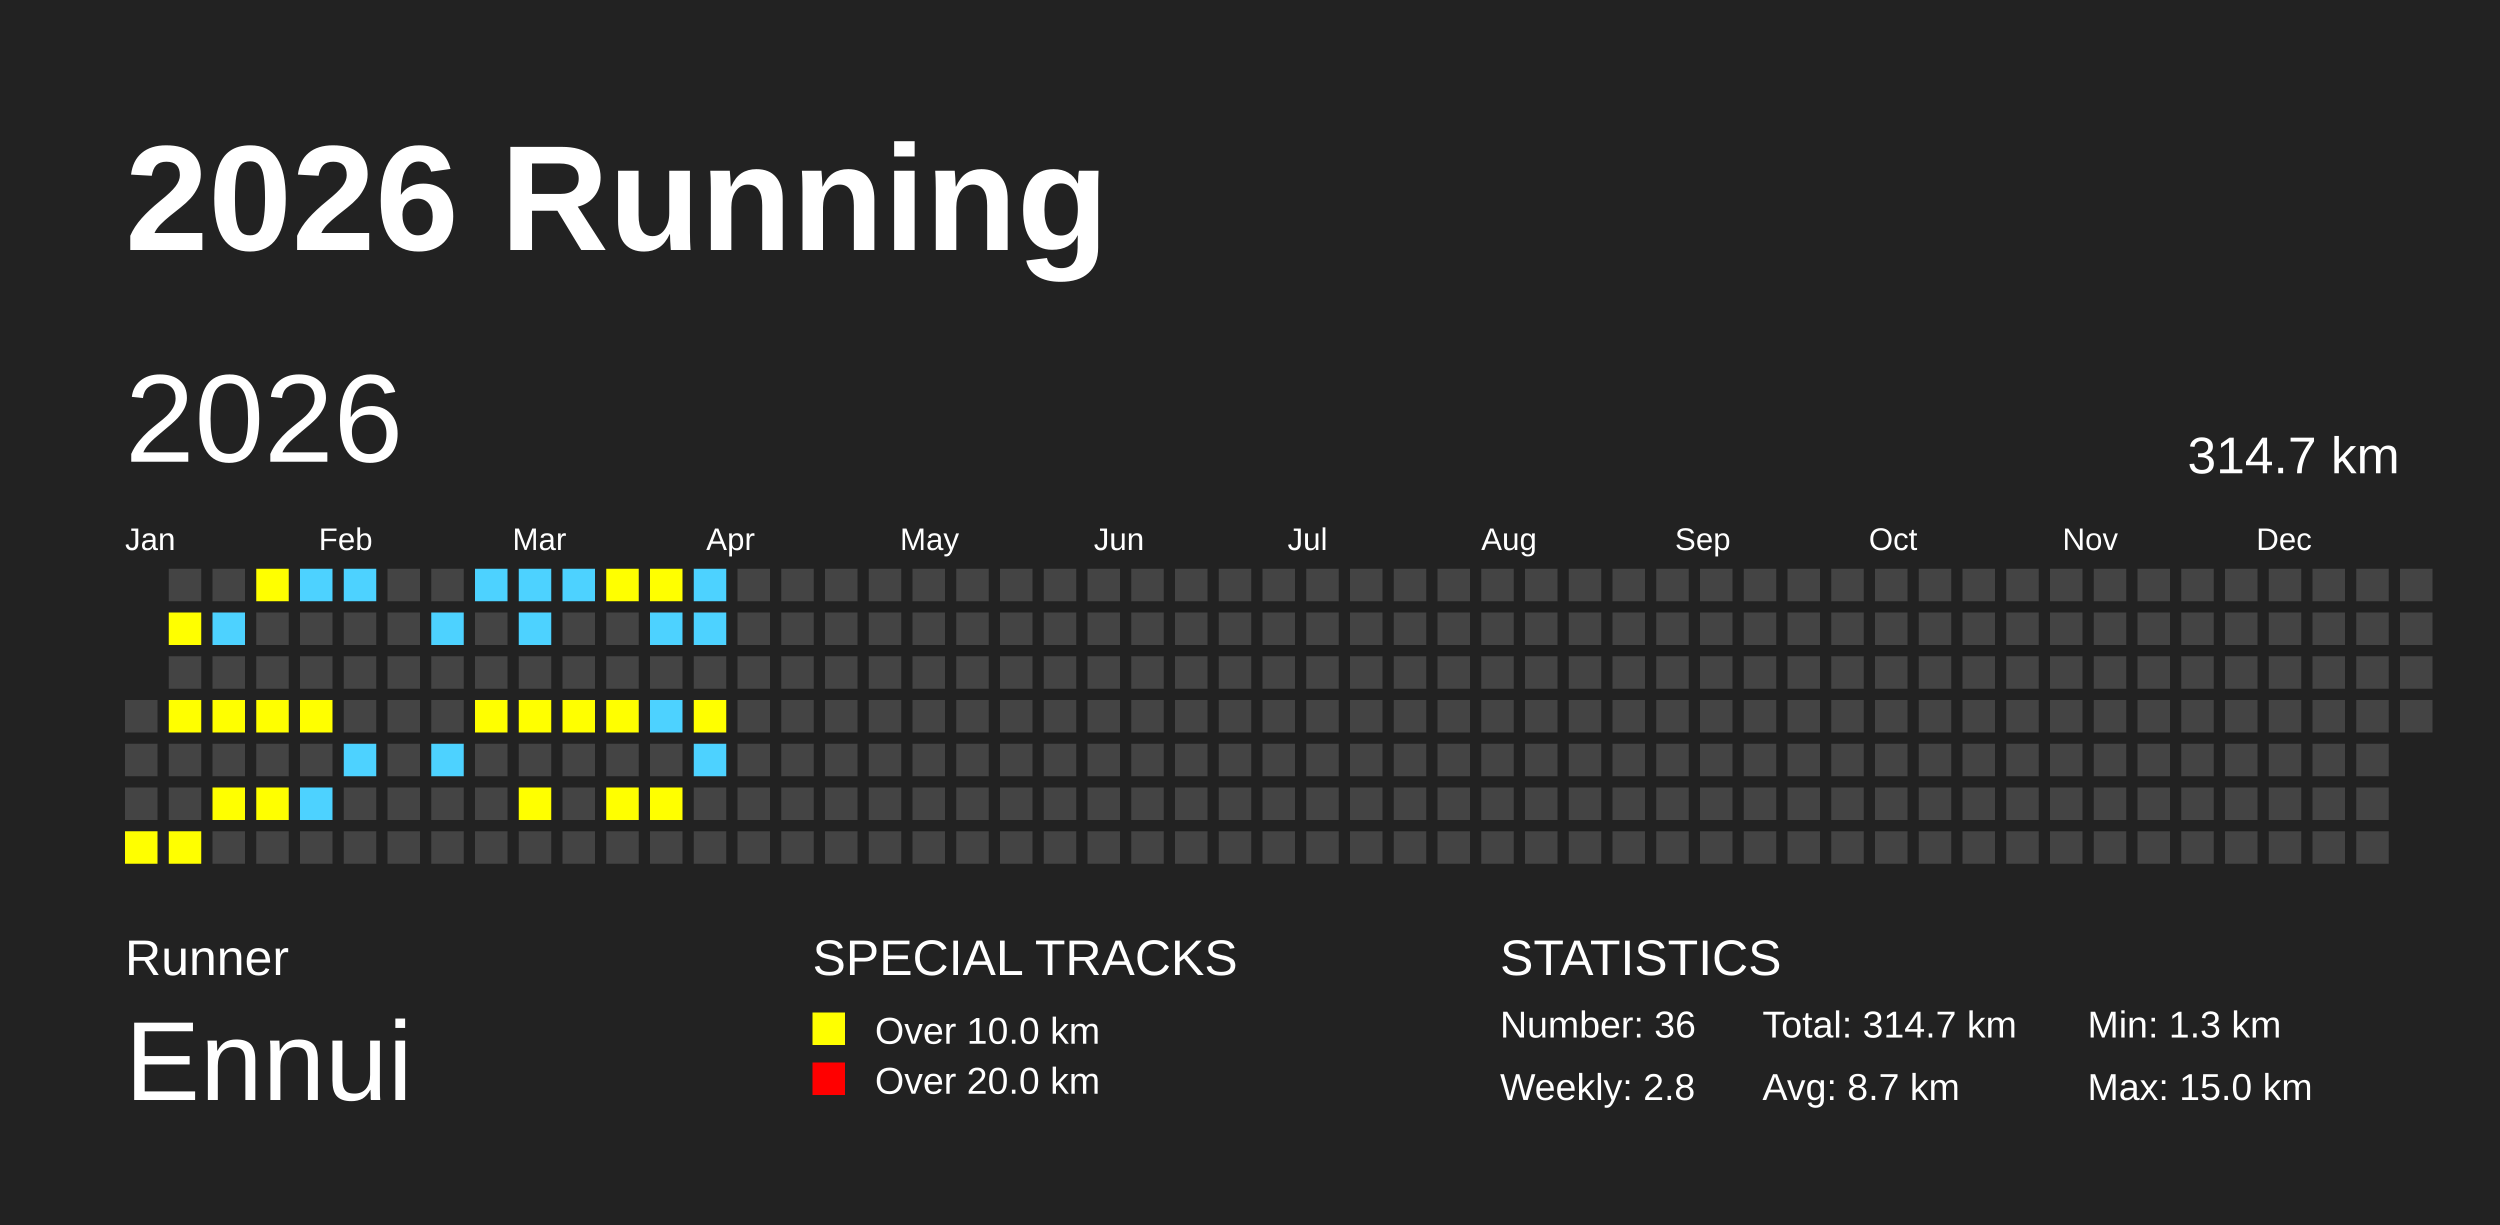
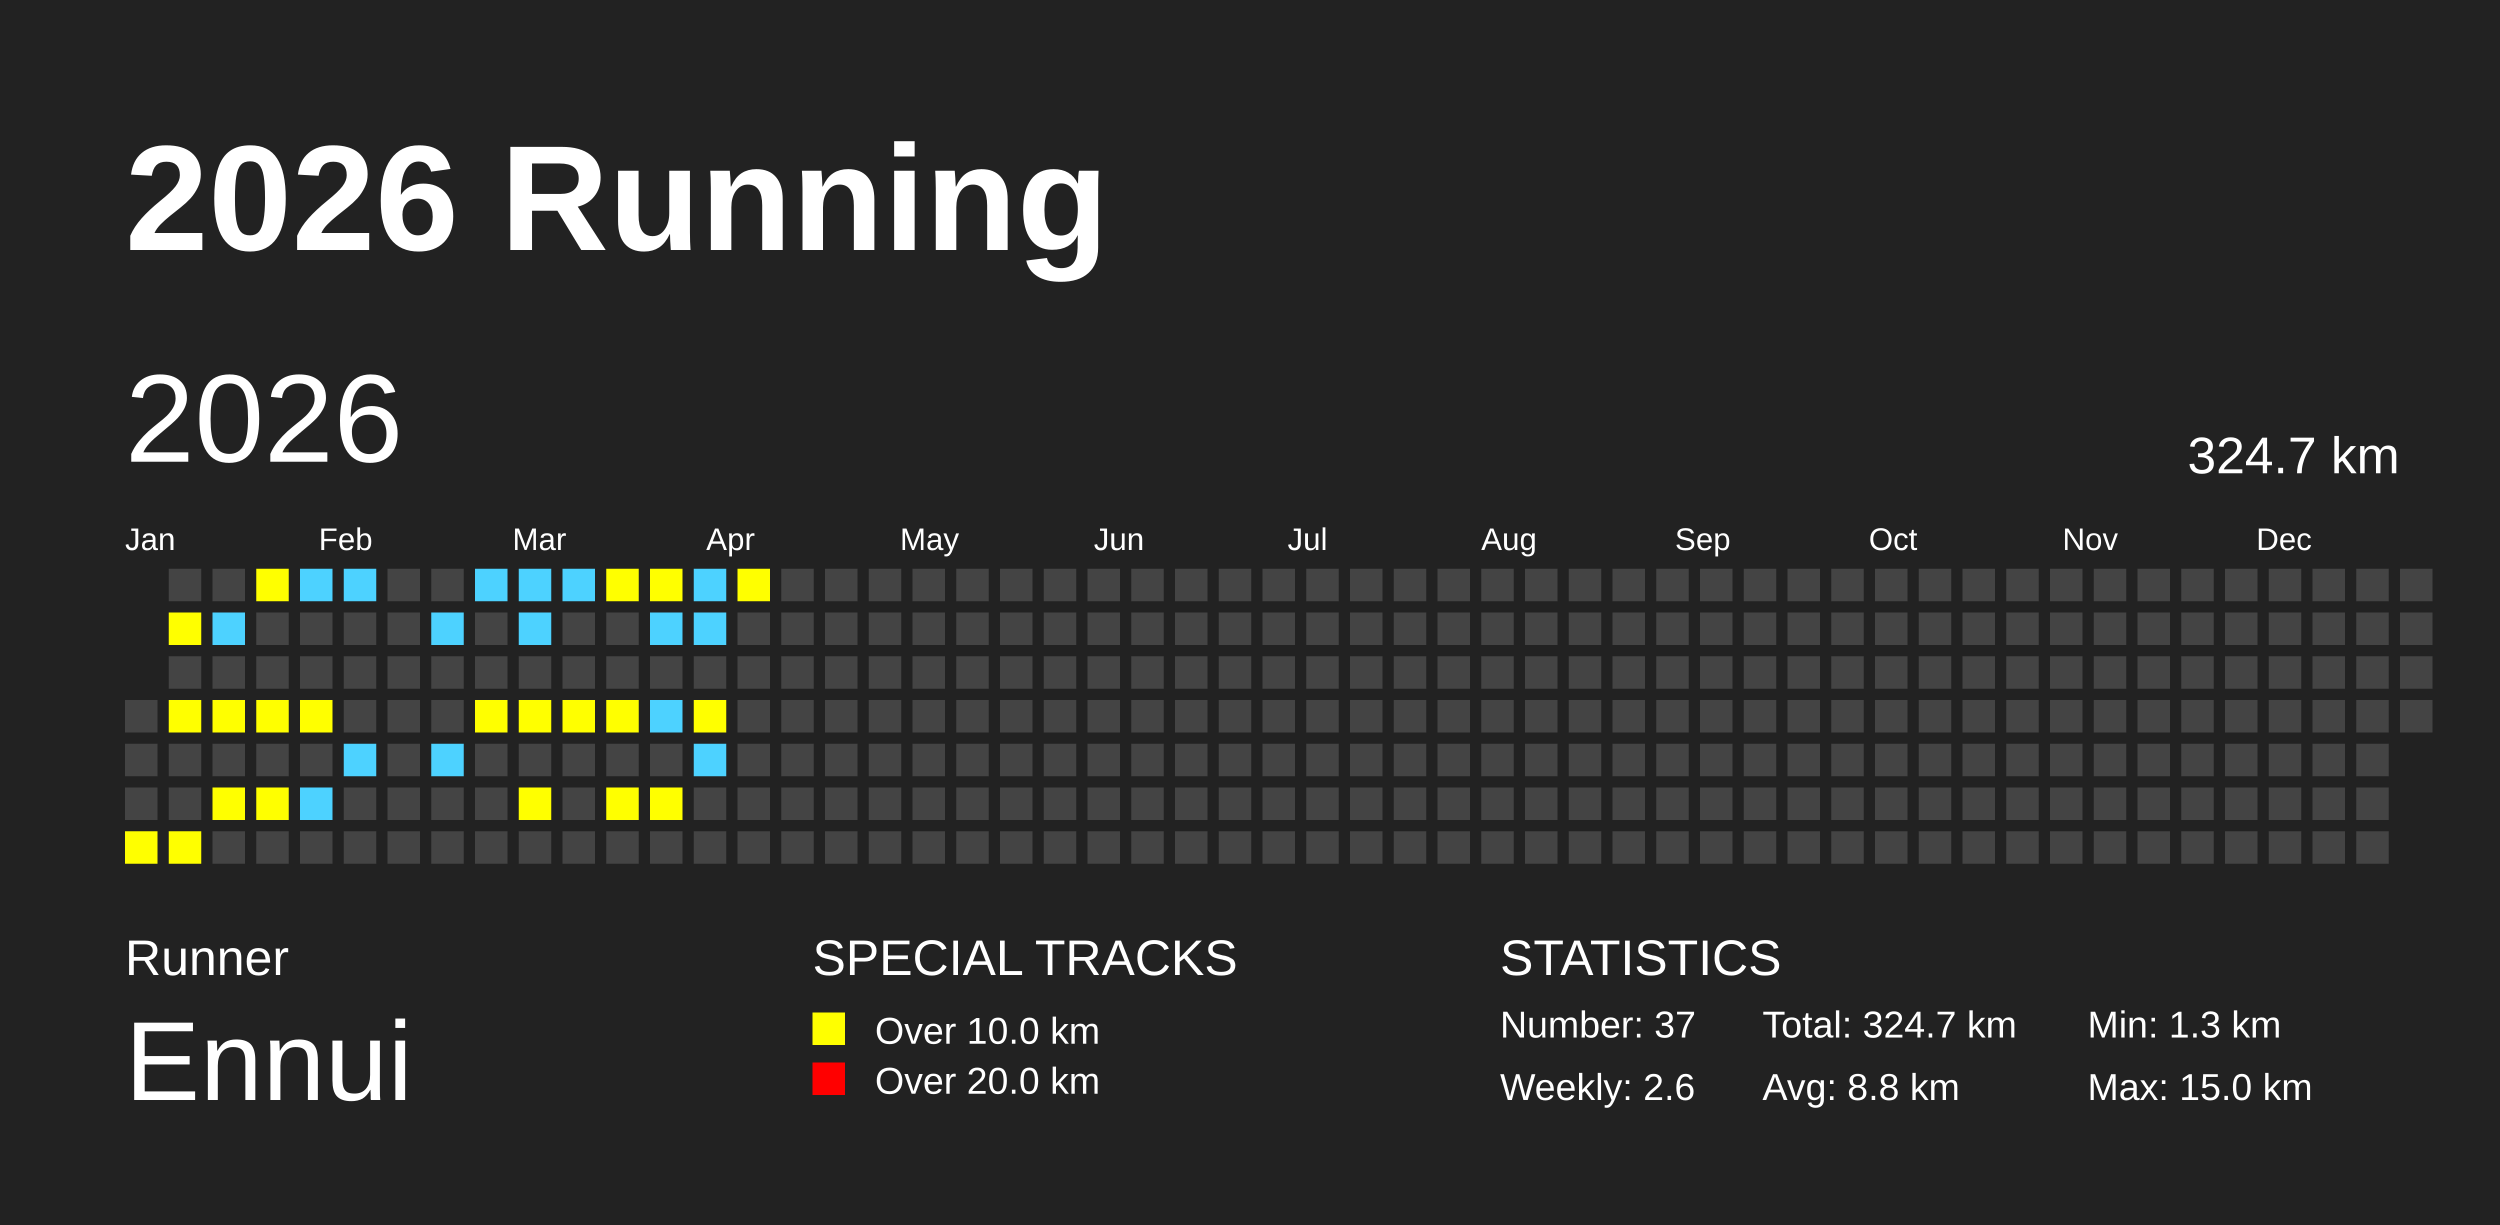
<svg xmlns="http://www.w3.org/2000/svg" baseProfile="full" height="98mm" version="1.1" viewBox="0,0,200,98" width="200mm">
  <defs />
  <rect fill="#222222" height="98" width="200" x="0" y="0" />
  <text fill="#FFFFFF" style="font-size:12px; font-family:Arial; font-weight:bold;" x="10" y="20">2026 Running</text>
  <text fill="#FFFFFF" style="font-size:4px; font-family:Arial" x="10" y="78">Runner</text>
  <text fill="#FFFFFF" style="font-size:9px; font-family:Arial" x="10" y="88">Ennui</text>
  <text fill="#FFFFFF" style="font-size:4px; font-family:Arial" x="65" y="78">SPECIAL TRACKS</text>
  <rect fill="yellow" height="2.6" width="2.6" x="65" y="81" />
  <text fill="#FFFFFF" style="font-size:3px; font-family:Arial" x="70" y="83.5">Over 10.0 km</text>
  <rect fill="red" height="2.6" width="2.6" x="65" y="85" />
  <text fill="#FFFFFF" style="font-size:3px; font-family:Arial" x="70" y="87.5">Over 20.0 km</text>
  <text fill="#FFFFFF" style="font-size:4px; font-family:Arial" x="120" y="78">STATISTICS</text>
-   <text fill="#FFFFFF" style="font-size:3px; font-family:Arial" x="120" y="83">Number: 36</text>
-   <text fill="#FFFFFF" style="font-size:3px; font-family:Arial" x="120" y="88">Weekly: 2.8</text>
-   <text fill="#FFFFFF" style="font-size:3px; font-family:Arial" x="141" y="83">Total: 314.7 km</text>
-   <text fill="#FFFFFF" style="font-size:3px; font-family:Arial" x="141" y="88">Avg: 8.7 km</text>
+   <text fill="#FFFFFF" style="font-size:3px; font-family:Arial" x="120" y="83">Number: 37</text>
+   <text fill="#FFFFFF" style="font-size:3px; font-family:Arial" x="120" y="88">Weekly: 2.6</text>
+   <text fill="#FFFFFF" style="font-size:3px; font-family:Arial" x="141" y="83">Total: 324.7 km</text>
+   <text fill="#FFFFFF" style="font-size:3px; font-family:Arial" x="141" y="88">Avg: 8.8 km</text>
  <text fill="#FFFFFF" style="font-size:3px; font-family:Arial" x="167" y="83">Min: 1.3 km</text>
  <text fill="#FFFFFF" style="font-size:3px; font-family:Arial" x="167" y="88">Max: 15.0 km</text>
  <text dominant-baseline="hanging" fill="#FFFFFF" style="font-size:10.0px; font-family:Arial;" x="10" y="30">2026</text>
-   <text dominant-baseline="hanging" fill="#FFFFFF" style="font-size:4.125px; font-family:Arial;" x="175" y="35">314.7 km</text>
+   <text dominant-baseline="hanging" fill="#FFFFFF" style="font-size:4.125px; font-family:Arial;" x="175" y="35">324.7 km</text>
  <text fill="#FFFFFF" style="font-size:2.5px; font-family:Arial" x="10.0" y="44">Jan</text>
  <text fill="#FFFFFF" style="font-size:2.5px; font-family:Arial" x="25.5" y="44">Feb</text>
  <text fill="#FFFFFF" style="font-size:2.5px; font-family:Arial" x="41.0" y="44">Mar</text>
  <text fill="#FFFFFF" style="font-size:2.5px; font-family:Arial" x="56.5" y="44">Apr</text>
  <text fill="#FFFFFF" style="font-size:2.5px; font-family:Arial" x="72.0" y="44">May</text>
  <text fill="#FFFFFF" style="font-size:2.5px; font-family:Arial" x="87.5" y="44">Jun</text>
  <text fill="#FFFFFF" style="font-size:2.5px; font-family:Arial" x="103.0" y="44">Jul</text>
  <text fill="#FFFFFF" style="font-size:2.5px; font-family:Arial" x="118.5" y="44">Aug</text>
  <text fill="#FFFFFF" style="font-size:2.5px; font-family:Arial" x="134.0" y="44">Sep</text>
  <text fill="#FFFFFF" style="font-size:2.5px; font-family:Arial" x="149.5" y="44">Oct</text>
  <text fill="#FFFFFF" style="font-size:2.5px; font-family:Arial" x="165.0" y="44">Nov</text>
  <text fill="#FFFFFF" style="font-size:2.5px; font-family:Arial" x="180.5" y="44">Dec</text>
  <rect fill="#444444" height="2.6" width="2.6" x="10.0" y="56.0" />
  <rect fill="#444444" height="2.6" width="2.6" x="10.0" y="59.5" />
  <rect fill="#444444" height="2.6" width="2.6" x="10.0" y="63.0" />
  <rect fill="yellow" height="2.6" width="2.6" x="10.0" y="66.5" />
  <rect fill="#444444" height="2.6" width="2.6" x="13.5" y="45.5" />
  <rect fill="yellow" height="2.6" width="2.6" x="13.5" y="49.0" />
  <rect fill="#444444" height="2.6" width="2.6" x="13.5" y="52.5" />
  <rect fill="yellow" height="2.6" width="2.6" x="13.5" y="56.0" />
  <rect fill="#444444" height="2.6" width="2.6" x="13.5" y="59.5" />
  <rect fill="#444444" height="2.6" width="2.6" x="13.5" y="63.0" />
  <rect fill="yellow" height="2.6" width="2.6" x="13.5" y="66.5" />
  <rect fill="#444444" height="2.6" width="2.6" x="17.0" y="45.5" />
  <rect fill="#4DD2FF" height="2.6" width="2.6" x="17.0" y="49.0" />
  <rect fill="#444444" height="2.6" width="2.6" x="17.0" y="52.5" />
  <rect fill="yellow" height="2.6" width="2.6" x="17.0" y="56.0" />
  <rect fill="#444444" height="2.6" width="2.6" x="17.0" y="59.5" />
  <rect fill="yellow" height="2.6" width="2.6" x="17.0" y="63.0" />
  <rect fill="#444444" height="2.6" width="2.6" x="17.0" y="66.5" />
  <rect fill="yellow" height="2.6" width="2.6" x="20.5" y="45.5" />
  <rect fill="#444444" height="2.6" width="2.6" x="20.5" y="49.0" />
  <rect fill="#444444" height="2.6" width="2.6" x="20.5" y="52.5" />
  <rect fill="yellow" height="2.6" width="2.6" x="20.5" y="56.0" />
  <rect fill="#444444" height="2.6" width="2.6" x="20.5" y="59.5" />
  <rect fill="yellow" height="2.6" width="2.6" x="20.5" y="63.0" />
  <rect fill="#444444" height="2.6" width="2.6" x="20.5" y="66.5" />
  <rect fill="#4DD2FF" height="2.6" width="2.6" x="24.0" y="45.5" />
  <rect fill="#444444" height="2.6" width="2.6" x="24.0" y="49.0" />
  <rect fill="#444444" height="2.6" width="2.6" x="24.0" y="52.5" />
  <rect fill="yellow" height="2.6" width="2.6" x="24.0" y="56.0" />
  <rect fill="#444444" height="2.6" width="2.6" x="24.0" y="59.5" />
  <rect fill="#4DD2FF" height="2.6" width="2.6" x="24.0" y="63.0" />
  <rect fill="#444444" height="2.6" width="2.6" x="24.0" y="66.5" />
  <rect fill="#4DD2FF" height="2.6" width="2.6" x="27.5" y="45.5" />
  <rect fill="#444444" height="2.6" width="2.6" x="27.5" y="49.0" />
  <rect fill="#444444" height="2.6" width="2.6" x="27.5" y="52.5" />
  <rect fill="#444444" height="2.6" width="2.6" x="27.5" y="56.0" />
  <rect fill="#4DD2FF" height="2.6" width="2.6" x="27.5" y="59.5" />
  <rect fill="#444444" height="2.6" width="2.6" x="27.5" y="63.0" />
  <rect fill="#444444" height="2.6" width="2.6" x="27.5" y="66.5" />
  <rect fill="#444444" height="2.6" width="2.6" x="31.0" y="45.5" />
  <rect fill="#444444" height="2.6" width="2.6" x="31.0" y="49.0" />
  <rect fill="#444444" height="2.6" width="2.6" x="31.0" y="52.5" />
  <rect fill="#444444" height="2.6" width="2.6" x="31.0" y="56.0" />
  <rect fill="#444444" height="2.6" width="2.6" x="31.0" y="59.5" />
  <rect fill="#444444" height="2.6" width="2.6" x="31.0" y="63.0" />
  <rect fill="#444444" height="2.6" width="2.6" x="31.0" y="66.5" />
  <rect fill="#444444" height="2.6" width="2.6" x="34.5" y="45.5" />
  <rect fill="#4DD2FF" height="2.6" width="2.6" x="34.5" y="49.0" />
  <rect fill="#444444" height="2.6" width="2.6" x="34.5" y="52.5" />
  <rect fill="#444444" height="2.6" width="2.6" x="34.5" y="56.0" />
  <rect fill="#4DD2FF" height="2.6" width="2.6" x="34.5" y="59.5" />
  <rect fill="#444444" height="2.6" width="2.6" x="34.5" y="63.0" />
  <rect fill="#444444" height="2.6" width="2.6" x="34.5" y="66.5" />
  <rect fill="#4DD2FF" height="2.6" width="2.6" x="38.0" y="45.5" />
  <rect fill="#444444" height="2.6" width="2.6" x="38.0" y="49.0" />
  <rect fill="#444444" height="2.6" width="2.6" x="38.0" y="52.5" />
  <rect fill="yellow" height="2.6" width="2.6" x="38.0" y="56.0" />
  <rect fill="#444444" height="2.6" width="2.6" x="38.0" y="59.5" />
  <rect fill="#444444" height="2.6" width="2.6" x="38.0" y="63.0" />
  <rect fill="#444444" height="2.6" width="2.6" x="38.0" y="66.5" />
  <rect fill="#4DD2FF" height="2.6" width="2.6" x="41.5" y="45.5" />
  <rect fill="#4DD2FF" height="2.6" width="2.6" x="41.5" y="49.0" />
  <rect fill="#444444" height="2.6" width="2.6" x="41.5" y="52.5" />
  <rect fill="yellow" height="2.6" width="2.6" x="41.5" y="56.0" />
  <rect fill="#444444" height="2.6" width="2.6" x="41.5" y="59.5" />
  <rect fill="yellow" height="2.6" width="2.6" x="41.5" y="63.0" />
  <rect fill="#444444" height="2.6" width="2.6" x="41.5" y="66.5" />
  <rect fill="#4DD2FF" height="2.6" width="2.6" x="45.0" y="45.5" />
  <rect fill="#444444" height="2.6" width="2.6" x="45.0" y="49.0" />
  <rect fill="#444444" height="2.6" width="2.6" x="45.0" y="52.5" />
  <rect fill="yellow" height="2.6" width="2.6" x="45.0" y="56.0" />
  <rect fill="#444444" height="2.6" width="2.6" x="45.0" y="59.5" />
  <rect fill="#444444" height="2.6" width="2.6" x="45.0" y="63.0" />
  <rect fill="#444444" height="2.6" width="2.6" x="45.0" y="66.5" />
  <rect fill="yellow" height="2.6" width="2.6" x="48.5" y="45.5" />
  <rect fill="#444444" height="2.6" width="2.6" x="48.5" y="49.0" />
  <rect fill="#444444" height="2.6" width="2.6" x="48.5" y="52.5" />
  <rect fill="yellow" height="2.6" width="2.6" x="48.5" y="56.0" />
  <rect fill="#444444" height="2.6" width="2.6" x="48.5" y="59.5" />
  <rect fill="yellow" height="2.6" width="2.6" x="48.5" y="63.0" />
  <rect fill="#444444" height="2.6" width="2.6" x="48.5" y="66.5" />
  <rect fill="yellow" height="2.6" width="2.6" x="52.0" y="45.5" />
  <rect fill="#4DD2FF" height="2.6" width="2.6" x="52.0" y="49.0" />
  <rect fill="#444444" height="2.6" width="2.6" x="52.0" y="52.5" />
  <rect fill="#4DD2FF" height="2.6" width="2.6" x="52.0" y="56.0" />
  <rect fill="#444444" height="2.6" width="2.6" x="52.0" y="59.5" />
  <rect fill="yellow" height="2.6" width="2.6" x="52.0" y="63.0" />
  <rect fill="#444444" height="2.6" width="2.6" x="52.0" y="66.5" />
  <rect fill="#4DD2FF" height="2.6" width="2.6" x="55.5" y="45.5" />
  <rect fill="#4DD2FF" height="2.6" width="2.6" x="55.5" y="49.0" />
  <rect fill="#444444" height="2.6" width="2.6" x="55.5" y="52.5" />
  <rect fill="yellow" height="2.6" width="2.6" x="55.5" y="56.0" />
  <rect fill="#4DD2FF" height="2.6" width="2.6" x="55.5" y="59.5" />
  <rect fill="#444444" height="2.6" width="2.6" x="55.5" y="63.0" />
  <rect fill="#444444" height="2.6" width="2.6" x="55.5" y="66.5" />
-   <rect fill="#444444" height="2.6" width="2.6" x="59.0" y="45.5" />
+   <rect fill="yellow" height="2.6" width="2.6" x="59.0" y="45.5" />
  <rect fill="#444444" height="2.6" width="2.6" x="59.0" y="49.0" />
  <rect fill="#444444" height="2.6" width="2.6" x="59.0" y="52.5" />
  <rect fill="#444444" height="2.6" width="2.6" x="59.0" y="56.0" />
  <rect fill="#444444" height="2.6" width="2.6" x="59.0" y="59.5" />
  <rect fill="#444444" height="2.6" width="2.6" x="59.0" y="63.0" />
  <rect fill="#444444" height="2.6" width="2.6" x="59.0" y="66.5" />
  <rect fill="#444444" height="2.6" width="2.6" x="62.5" y="45.5" />
  <rect fill="#444444" height="2.6" width="2.6" x="62.5" y="49.0" />
  <rect fill="#444444" height="2.6" width="2.6" x="62.5" y="52.5" />
  <rect fill="#444444" height="2.6" width="2.6" x="62.5" y="56.0" />
  <rect fill="#444444" height="2.6" width="2.6" x="62.5" y="59.5" />
  <rect fill="#444444" height="2.6" width="2.6" x="62.5" y="63.0" />
  <rect fill="#444444" height="2.6" width="2.6" x="62.5" y="66.5" />
  <rect fill="#444444" height="2.6" width="2.6" x="66.0" y="45.5" />
  <rect fill="#444444" height="2.6" width="2.6" x="66.0" y="49.0" />
  <rect fill="#444444" height="2.6" width="2.6" x="66.0" y="52.5" />
  <rect fill="#444444" height="2.6" width="2.6" x="66.0" y="56.0" />
  <rect fill="#444444" height="2.6" width="2.6" x="66.0" y="59.5" />
  <rect fill="#444444" height="2.6" width="2.6" x="66.0" y="63.0" />
  <rect fill="#444444" height="2.6" width="2.6" x="66.0" y="66.5" />
  <rect fill="#444444" height="2.6" width="2.6" x="69.5" y="45.5" />
  <rect fill="#444444" height="2.6" width="2.6" x="69.5" y="49.0" />
  <rect fill="#444444" height="2.6" width="2.6" x="69.5" y="52.5" />
  <rect fill="#444444" height="2.6" width="2.6" x="69.5" y="56.0" />
  <rect fill="#444444" height="2.6" width="2.6" x="69.5" y="59.5" />
  <rect fill="#444444" height="2.6" width="2.6" x="69.5" y="63.0" />
  <rect fill="#444444" height="2.6" width="2.6" x="69.5" y="66.5" />
  <rect fill="#444444" height="2.6" width="2.6" x="73.0" y="45.5" />
  <rect fill="#444444" height="2.6" width="2.6" x="73.0" y="49.0" />
  <rect fill="#444444" height="2.6" width="2.6" x="73.0" y="52.5" />
  <rect fill="#444444" height="2.6" width="2.6" x="73.0" y="56.0" />
  <rect fill="#444444" height="2.6" width="2.6" x="73.0" y="59.5" />
  <rect fill="#444444" height="2.6" width="2.6" x="73.0" y="63.0" />
  <rect fill="#444444" height="2.6" width="2.6" x="73.0" y="66.5" />
  <rect fill="#444444" height="2.6" width="2.6" x="76.5" y="45.5" />
  <rect fill="#444444" height="2.6" width="2.6" x="76.5" y="49.0" />
  <rect fill="#444444" height="2.6" width="2.6" x="76.5" y="52.5" />
  <rect fill="#444444" height="2.6" width="2.6" x="76.5" y="56.0" />
  <rect fill="#444444" height="2.6" width="2.6" x="76.5" y="59.5" />
  <rect fill="#444444" height="2.6" width="2.6" x="76.5" y="63.0" />
  <rect fill="#444444" height="2.6" width="2.6" x="76.5" y="66.5" />
  <rect fill="#444444" height="2.6" width="2.6" x="80.0" y="45.5" />
  <rect fill="#444444" height="2.6" width="2.6" x="80.0" y="49.0" />
  <rect fill="#444444" height="2.6" width="2.6" x="80.0" y="52.5" />
  <rect fill="#444444" height="2.6" width="2.6" x="80.0" y="56.0" />
  <rect fill="#444444" height="2.6" width="2.6" x="80.0" y="59.5" />
  <rect fill="#444444" height="2.6" width="2.6" x="80.0" y="63.0" />
  <rect fill="#444444" height="2.6" width="2.6" x="80.0" y="66.5" />
  <rect fill="#444444" height="2.6" width="2.6" x="83.5" y="45.5" />
  <rect fill="#444444" height="2.6" width="2.6" x="83.5" y="49.0" />
  <rect fill="#444444" height="2.6" width="2.6" x="83.5" y="52.5" />
  <rect fill="#444444" height="2.6" width="2.6" x="83.5" y="56.0" />
  <rect fill="#444444" height="2.6" width="2.6" x="83.5" y="59.5" />
  <rect fill="#444444" height="2.6" width="2.6" x="83.5" y="63.0" />
  <rect fill="#444444" height="2.6" width="2.6" x="83.5" y="66.5" />
  <rect fill="#444444" height="2.6" width="2.6" x="87.0" y="45.5" />
  <rect fill="#444444" height="2.6" width="2.6" x="87.0" y="49.0" />
  <rect fill="#444444" height="2.6" width="2.6" x="87.0" y="52.5" />
  <rect fill="#444444" height="2.6" width="2.6" x="87.0" y="56.0" />
  <rect fill="#444444" height="2.6" width="2.6" x="87.0" y="59.5" />
  <rect fill="#444444" height="2.6" width="2.6" x="87.0" y="63.0" />
  <rect fill="#444444" height="2.6" width="2.6" x="87.0" y="66.5" />
  <rect fill="#444444" height="2.6" width="2.6" x="90.5" y="45.5" />
  <rect fill="#444444" height="2.6" width="2.6" x="90.5" y="49.0" />
  <rect fill="#444444" height="2.6" width="2.6" x="90.5" y="52.5" />
  <rect fill="#444444" height="2.6" width="2.6" x="90.5" y="56.0" />
  <rect fill="#444444" height="2.6" width="2.6" x="90.5" y="59.5" />
  <rect fill="#444444" height="2.6" width="2.6" x="90.5" y="63.0" />
  <rect fill="#444444" height="2.6" width="2.6" x="90.5" y="66.5" />
  <rect fill="#444444" height="2.6" width="2.6" x="94.0" y="45.5" />
  <rect fill="#444444" height="2.6" width="2.6" x="94.0" y="49.0" />
  <rect fill="#444444" height="2.6" width="2.6" x="94.0" y="52.5" />
  <rect fill="#444444" height="2.6" width="2.6" x="94.0" y="56.0" />
  <rect fill="#444444" height="2.6" width="2.6" x="94.0" y="59.5" />
  <rect fill="#444444" height="2.6" width="2.6" x="94.0" y="63.0" />
  <rect fill="#444444" height="2.6" width="2.6" x="94.0" y="66.5" />
  <rect fill="#444444" height="2.6" width="2.6" x="97.5" y="45.5" />
  <rect fill="#444444" height="2.6" width="2.6" x="97.5" y="49.0" />
  <rect fill="#444444" height="2.6" width="2.6" x="97.5" y="52.5" />
  <rect fill="#444444" height="2.6" width="2.6" x="97.5" y="56.0" />
  <rect fill="#444444" height="2.6" width="2.6" x="97.5" y="59.5" />
  <rect fill="#444444" height="2.6" width="2.6" x="97.5" y="63.0" />
  <rect fill="#444444" height="2.6" width="2.6" x="97.5" y="66.5" />
  <rect fill="#444444" height="2.6" width="2.6" x="101.0" y="45.5" />
  <rect fill="#444444" height="2.6" width="2.6" x="101.0" y="49.0" />
  <rect fill="#444444" height="2.6" width="2.6" x="101.0" y="52.5" />
  <rect fill="#444444" height="2.6" width="2.6" x="101.0" y="56.0" />
  <rect fill="#444444" height="2.6" width="2.6" x="101.0" y="59.5" />
  <rect fill="#444444" height="2.6" width="2.6" x="101.0" y="63.0" />
  <rect fill="#444444" height="2.6" width="2.6" x="101.0" y="66.5" />
  <rect fill="#444444" height="2.6" width="2.6" x="104.5" y="45.5" />
  <rect fill="#444444" height="2.6" width="2.6" x="104.5" y="49.0" />
  <rect fill="#444444" height="2.6" width="2.6" x="104.5" y="52.5" />
  <rect fill="#444444" height="2.6" width="2.6" x="104.5" y="56.0" />
  <rect fill="#444444" height="2.6" width="2.6" x="104.5" y="59.5" />
  <rect fill="#444444" height="2.6" width="2.6" x="104.5" y="63.0" />
  <rect fill="#444444" height="2.6" width="2.6" x="104.5" y="66.5" />
  <rect fill="#444444" height="2.6" width="2.6" x="108.0" y="45.5" />
  <rect fill="#444444" height="2.6" width="2.6" x="108.0" y="49.0" />
  <rect fill="#444444" height="2.6" width="2.6" x="108.0" y="52.5" />
  <rect fill="#444444" height="2.6" width="2.6" x="108.0" y="56.0" />
  <rect fill="#444444" height="2.6" width="2.6" x="108.0" y="59.5" />
  <rect fill="#444444" height="2.6" width="2.6" x="108.0" y="63.0" />
  <rect fill="#444444" height="2.6" width="2.6" x="108.0" y="66.5" />
  <rect fill="#444444" height="2.6" width="2.6" x="111.5" y="45.5" />
  <rect fill="#444444" height="2.6" width="2.6" x="111.5" y="49.0" />
  <rect fill="#444444" height="2.6" width="2.6" x="111.5" y="52.5" />
  <rect fill="#444444" height="2.6" width="2.6" x="111.5" y="56.0" />
  <rect fill="#444444" height="2.6" width="2.6" x="111.5" y="59.5" />
  <rect fill="#444444" height="2.6" width="2.6" x="111.5" y="63.0" />
  <rect fill="#444444" height="2.6" width="2.6" x="111.5" y="66.5" />
  <rect fill="#444444" height="2.6" width="2.6" x="115.0" y="45.5" />
  <rect fill="#444444" height="2.6" width="2.6" x="115.0" y="49.0" />
  <rect fill="#444444" height="2.6" width="2.6" x="115.0" y="52.5" />
  <rect fill="#444444" height="2.6" width="2.6" x="115.0" y="56.0" />
  <rect fill="#444444" height="2.6" width="2.6" x="115.0" y="59.5" />
  <rect fill="#444444" height="2.6" width="2.6" x="115.0" y="63.0" />
  <rect fill="#444444" height="2.6" width="2.6" x="115.0" y="66.5" />
  <rect fill="#444444" height="2.6" width="2.6" x="118.5" y="45.5" />
  <rect fill="#444444" height="2.6" width="2.6" x="118.5" y="49.0" />
  <rect fill="#444444" height="2.6" width="2.6" x="118.5" y="52.5" />
  <rect fill="#444444" height="2.6" width="2.6" x="118.5" y="56.0" />
  <rect fill="#444444" height="2.6" width="2.6" x="118.5" y="59.5" />
  <rect fill="#444444" height="2.6" width="2.6" x="118.5" y="63.0" />
  <rect fill="#444444" height="2.6" width="2.6" x="118.5" y="66.5" />
  <rect fill="#444444" height="2.6" width="2.6" x="122.0" y="45.5" />
  <rect fill="#444444" height="2.6" width="2.6" x="122.0" y="49.0" />
  <rect fill="#444444" height="2.6" width="2.6" x="122.0" y="52.5" />
  <rect fill="#444444" height="2.6" width="2.6" x="122.0" y="56.0" />
  <rect fill="#444444" height="2.6" width="2.6" x="122.0" y="59.5" />
  <rect fill="#444444" height="2.6" width="2.6" x="122.0" y="63.0" />
  <rect fill="#444444" height="2.6" width="2.6" x="122.0" y="66.5" />
  <rect fill="#444444" height="2.6" width="2.6" x="125.5" y="45.5" />
  <rect fill="#444444" height="2.6" width="2.6" x="125.5" y="49.0" />
  <rect fill="#444444" height="2.6" width="2.6" x="125.5" y="52.5" />
  <rect fill="#444444" height="2.6" width="2.6" x="125.5" y="56.0" />
  <rect fill="#444444" height="2.6" width="2.6" x="125.5" y="59.5" />
  <rect fill="#444444" height="2.6" width="2.6" x="125.5" y="63.0" />
  <rect fill="#444444" height="2.6" width="2.6" x="125.5" y="66.5" />
  <rect fill="#444444" height="2.6" width="2.6" x="129.0" y="45.5" />
  <rect fill="#444444" height="2.6" width="2.6" x="129.0" y="49.0" />
  <rect fill="#444444" height="2.6" width="2.6" x="129.0" y="52.5" />
  <rect fill="#444444" height="2.6" width="2.6" x="129.0" y="56.0" />
  <rect fill="#444444" height="2.6" width="2.6" x="129.0" y="59.5" />
  <rect fill="#444444" height="2.6" width="2.6" x="129.0" y="63.0" />
  <rect fill="#444444" height="2.6" width="2.6" x="129.0" y="66.5" />
  <rect fill="#444444" height="2.6" width="2.6" x="132.5" y="45.5" />
  <rect fill="#444444" height="2.6" width="2.6" x="132.5" y="49.0" />
  <rect fill="#444444" height="2.6" width="2.6" x="132.5" y="52.5" />
  <rect fill="#444444" height="2.6" width="2.6" x="132.5" y="56.0" />
  <rect fill="#444444" height="2.6" width="2.6" x="132.5" y="59.5" />
  <rect fill="#444444" height="2.6" width="2.6" x="132.5" y="63.0" />
  <rect fill="#444444" height="2.6" width="2.6" x="132.5" y="66.5" />
  <rect fill="#444444" height="2.6" width="2.6" x="136.0" y="45.5" />
  <rect fill="#444444" height="2.6" width="2.6" x="136.0" y="49.0" />
  <rect fill="#444444" height="2.6" width="2.6" x="136.0" y="52.5" />
  <rect fill="#444444" height="2.6" width="2.6" x="136.0" y="56.0" />
  <rect fill="#444444" height="2.6" width="2.6" x="136.0" y="59.5" />
  <rect fill="#444444" height="2.6" width="2.6" x="136.0" y="63.0" />
  <rect fill="#444444" height="2.6" width="2.6" x="136.0" y="66.5" />
  <rect fill="#444444" height="2.6" width="2.6" x="139.5" y="45.5" />
  <rect fill="#444444" height="2.6" width="2.6" x="139.5" y="49.0" />
  <rect fill="#444444" height="2.6" width="2.6" x="139.5" y="52.5" />
  <rect fill="#444444" height="2.6" width="2.6" x="139.5" y="56.0" />
  <rect fill="#444444" height="2.6" width="2.6" x="139.5" y="59.5" />
  <rect fill="#444444" height="2.6" width="2.6" x="139.5" y="63.0" />
  <rect fill="#444444" height="2.6" width="2.6" x="139.5" y="66.5" />
  <rect fill="#444444" height="2.6" width="2.6" x="143.0" y="45.5" />
  <rect fill="#444444" height="2.6" width="2.6" x="143.0" y="49.0" />
  <rect fill="#444444" height="2.6" width="2.6" x="143.0" y="52.5" />
  <rect fill="#444444" height="2.6" width="2.6" x="143.0" y="56.0" />
  <rect fill="#444444" height="2.6" width="2.6" x="143.0" y="59.5" />
  <rect fill="#444444" height="2.6" width="2.6" x="143.0" y="63.0" />
  <rect fill="#444444" height="2.6" width="2.6" x="143.0" y="66.5" />
  <rect fill="#444444" height="2.6" width="2.6" x="146.5" y="45.5" />
  <rect fill="#444444" height="2.6" width="2.6" x="146.5" y="49.0" />
  <rect fill="#444444" height="2.6" width="2.6" x="146.5" y="52.5" />
  <rect fill="#444444" height="2.6" width="2.6" x="146.5" y="56.0" />
  <rect fill="#444444" height="2.6" width="2.6" x="146.5" y="59.5" />
  <rect fill="#444444" height="2.6" width="2.6" x="146.5" y="63.0" />
  <rect fill="#444444" height="2.6" width="2.6" x="146.5" y="66.5" />
  <rect fill="#444444" height="2.6" width="2.6" x="150.0" y="45.5" />
  <rect fill="#444444" height="2.6" width="2.6" x="150.0" y="49.0" />
  <rect fill="#444444" height="2.6" width="2.6" x="150.0" y="52.5" />
  <rect fill="#444444" height="2.6" width="2.6" x="150.0" y="56.0" />
  <rect fill="#444444" height="2.6" width="2.6" x="150.0" y="59.5" />
  <rect fill="#444444" height="2.6" width="2.6" x="150.0" y="63.0" />
  <rect fill="#444444" height="2.6" width="2.6" x="150.0" y="66.5" />
  <rect fill="#444444" height="2.6" width="2.6" x="153.5" y="45.5" />
  <rect fill="#444444" height="2.6" width="2.6" x="153.5" y="49.0" />
  <rect fill="#444444" height="2.6" width="2.6" x="153.5" y="52.5" />
  <rect fill="#444444" height="2.6" width="2.6" x="153.5" y="56.0" />
  <rect fill="#444444" height="2.6" width="2.6" x="153.5" y="59.5" />
  <rect fill="#444444" height="2.6" width="2.6" x="153.5" y="63.0" />
  <rect fill="#444444" height="2.6" width="2.6" x="153.5" y="66.5" />
  <rect fill="#444444" height="2.6" width="2.6" x="157.0" y="45.5" />
  <rect fill="#444444" height="2.6" width="2.6" x="157.0" y="49.0" />
  <rect fill="#444444" height="2.6" width="2.6" x="157.0" y="52.5" />
  <rect fill="#444444" height="2.6" width="2.6" x="157.0" y="56.0" />
  <rect fill="#444444" height="2.6" width="2.6" x="157.0" y="59.5" />
  <rect fill="#444444" height="2.6" width="2.6" x="157.0" y="63.0" />
  <rect fill="#444444" height="2.6" width="2.6" x="157.0" y="66.5" />
  <rect fill="#444444" height="2.6" width="2.6" x="160.5" y="45.5" />
  <rect fill="#444444" height="2.6" width="2.6" x="160.5" y="49.0" />
  <rect fill="#444444" height="2.6" width="2.6" x="160.5" y="52.5" />
  <rect fill="#444444" height="2.6" width="2.6" x="160.5" y="56.0" />
  <rect fill="#444444" height="2.6" width="2.6" x="160.5" y="59.5" />
  <rect fill="#444444" height="2.6" width="2.6" x="160.5" y="63.0" />
  <rect fill="#444444" height="2.6" width="2.6" x="160.5" y="66.5" />
  <rect fill="#444444" height="2.6" width="2.6" x="164.0" y="45.5" />
  <rect fill="#444444" height="2.6" width="2.6" x="164.0" y="49.0" />
  <rect fill="#444444" height="2.6" width="2.6" x="164.0" y="52.5" />
  <rect fill="#444444" height="2.6" width="2.6" x="164.0" y="56.0" />
  <rect fill="#444444" height="2.6" width="2.6" x="164.0" y="59.5" />
  <rect fill="#444444" height="2.6" width="2.6" x="164.0" y="63.0" />
  <rect fill="#444444" height="2.6" width="2.6" x="164.0" y="66.5" />
  <rect fill="#444444" height="2.6" width="2.6" x="167.5" y="45.5" />
  <rect fill="#444444" height="2.6" width="2.6" x="167.5" y="49.0" />
  <rect fill="#444444" height="2.6" width="2.6" x="167.5" y="52.5" />
  <rect fill="#444444" height="2.6" width="2.6" x="167.5" y="56.0" />
  <rect fill="#444444" height="2.6" width="2.6" x="167.5" y="59.5" />
  <rect fill="#444444" height="2.6" width="2.6" x="167.5" y="63.0" />
  <rect fill="#444444" height="2.6" width="2.6" x="167.5" y="66.5" />
  <rect fill="#444444" height="2.6" width="2.6" x="171.0" y="45.5" />
  <rect fill="#444444" height="2.6" width="2.6" x="171.0" y="49.0" />
  <rect fill="#444444" height="2.6" width="2.6" x="171.0" y="52.5" />
  <rect fill="#444444" height="2.6" width="2.6" x="171.0" y="56.0" />
  <rect fill="#444444" height="2.6" width="2.6" x="171.0" y="59.5" />
  <rect fill="#444444" height="2.6" width="2.6" x="171.0" y="63.0" />
  <rect fill="#444444" height="2.6" width="2.6" x="171.0" y="66.5" />
  <rect fill="#444444" height="2.6" width="2.6" x="174.5" y="45.5" />
  <rect fill="#444444" height="2.6" width="2.6" x="174.5" y="49.0" />
  <rect fill="#444444" height="2.6" width="2.6" x="174.5" y="52.5" />
  <rect fill="#444444" height="2.6" width="2.6" x="174.5" y="56.0" />
  <rect fill="#444444" height="2.6" width="2.6" x="174.5" y="59.5" />
  <rect fill="#444444" height="2.6" width="2.6" x="174.5" y="63.0" />
  <rect fill="#444444" height="2.6" width="2.6" x="174.5" y="66.5" />
  <rect fill="#444444" height="2.6" width="2.6" x="178.0" y="45.5" />
  <rect fill="#444444" height="2.6" width="2.6" x="178.0" y="49.0" />
  <rect fill="#444444" height="2.6" width="2.6" x="178.0" y="52.5" />
  <rect fill="#444444" height="2.6" width="2.6" x="178.0" y="56.0" />
  <rect fill="#444444" height="2.6" width="2.6" x="178.0" y="59.5" />
  <rect fill="#444444" height="2.6" width="2.6" x="178.0" y="63.0" />
  <rect fill="#444444" height="2.6" width="2.6" x="178.0" y="66.5" />
  <rect fill="#444444" height="2.6" width="2.6" x="181.5" y="45.5" />
  <rect fill="#444444" height="2.6" width="2.6" x="181.5" y="49.0" />
  <rect fill="#444444" height="2.6" width="2.6" x="181.5" y="52.5" />
  <rect fill="#444444" height="2.6" width="2.6" x="181.5" y="56.0" />
  <rect fill="#444444" height="2.6" width="2.6" x="181.5" y="59.5" />
  <rect fill="#444444" height="2.6" width="2.6" x="181.5" y="63.0" />
  <rect fill="#444444" height="2.6" width="2.6" x="181.5" y="66.5" />
  <rect fill="#444444" height="2.6" width="2.6" x="185.0" y="45.5" />
  <rect fill="#444444" height="2.6" width="2.6" x="185.0" y="49.0" />
  <rect fill="#444444" height="2.6" width="2.6" x="185.0" y="52.5" />
  <rect fill="#444444" height="2.6" width="2.6" x="185.0" y="56.0" />
  <rect fill="#444444" height="2.6" width="2.6" x="185.0" y="59.5" />
  <rect fill="#444444" height="2.6" width="2.6" x="185.0" y="63.0" />
  <rect fill="#444444" height="2.6" width="2.6" x="185.0" y="66.5" />
  <rect fill="#444444" height="2.6" width="2.6" x="188.5" y="45.5" />
  <rect fill="#444444" height="2.6" width="2.6" x="188.5" y="49.0" />
  <rect fill="#444444" height="2.6" width="2.6" x="188.5" y="52.5" />
  <rect fill="#444444" height="2.6" width="2.6" x="188.5" y="56.0" />
  <rect fill="#444444" height="2.6" width="2.6" x="188.5" y="59.5" />
  <rect fill="#444444" height="2.6" width="2.6" x="188.5" y="63.0" />
  <rect fill="#444444" height="2.6" width="2.6" x="188.5" y="66.5" />
  <rect fill="#444444" height="2.6" width="2.6" x="192.0" y="45.5" />
  <rect fill="#444444" height="2.6" width="2.6" x="192.0" y="49.0" />
  <rect fill="#444444" height="2.6" width="2.6" x="192.0" y="52.5" />
  <rect fill="#444444" height="2.6" width="2.6" x="192.0" y="56.0" />
</svg>
